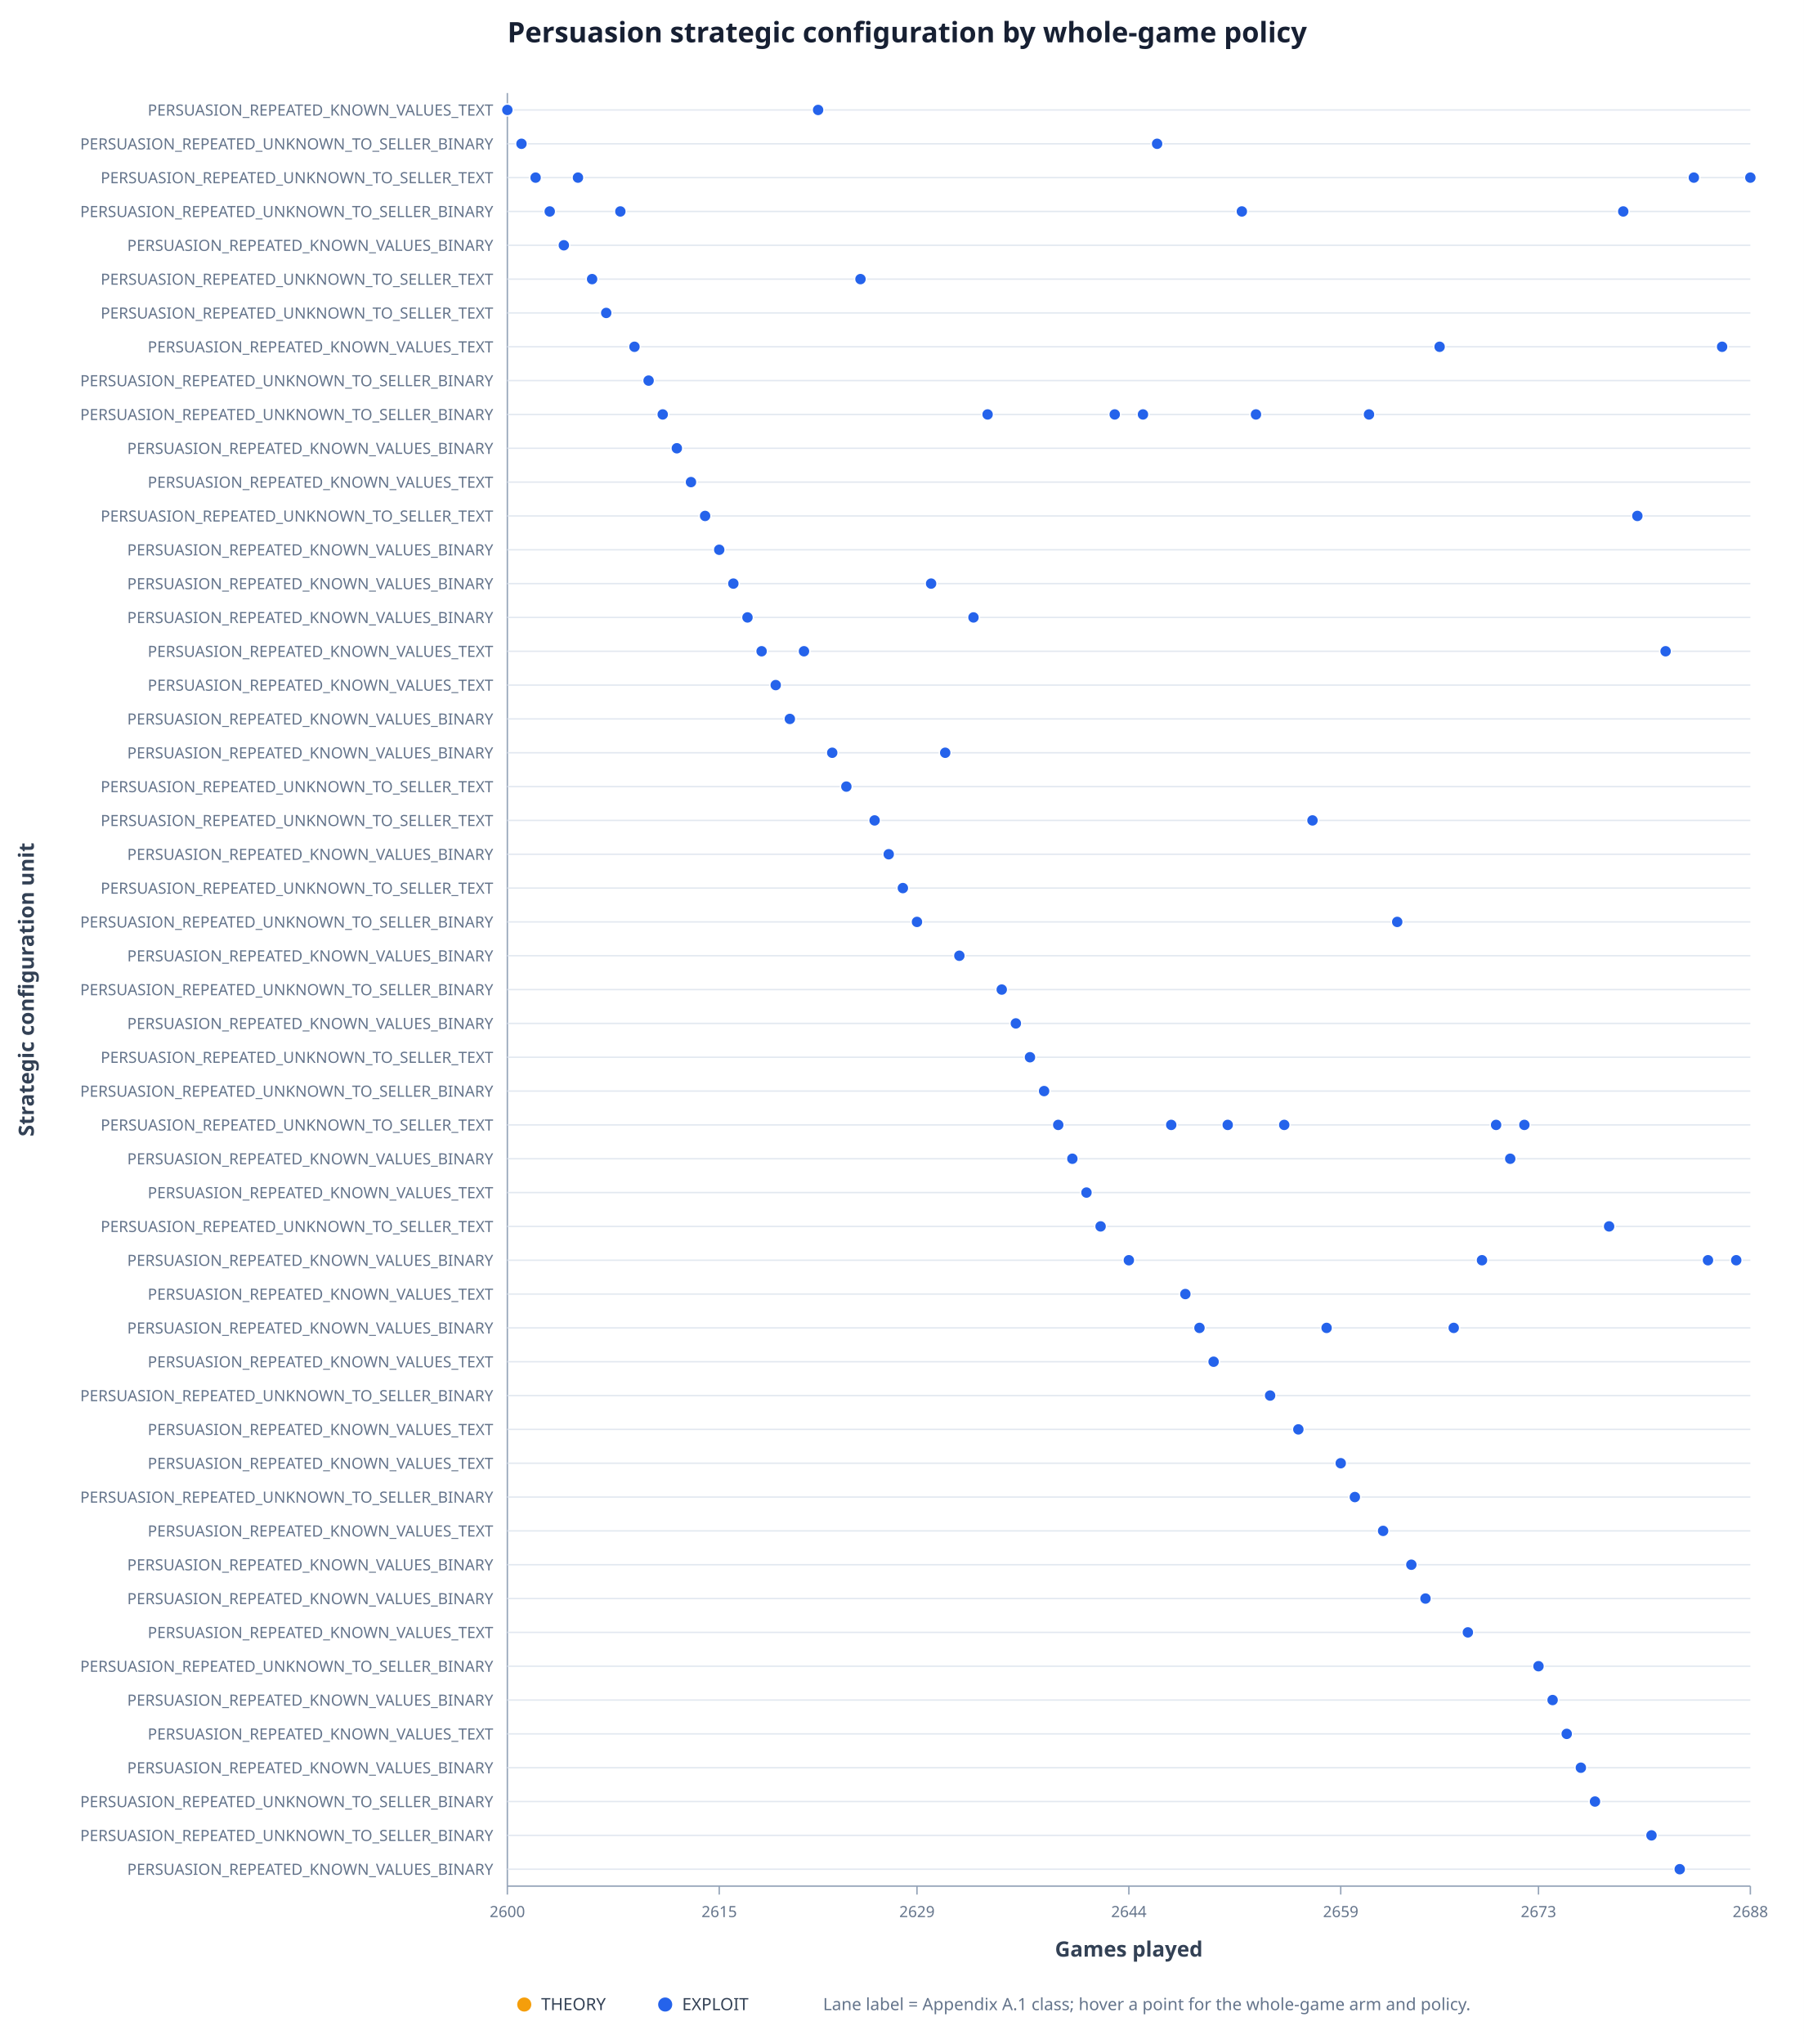
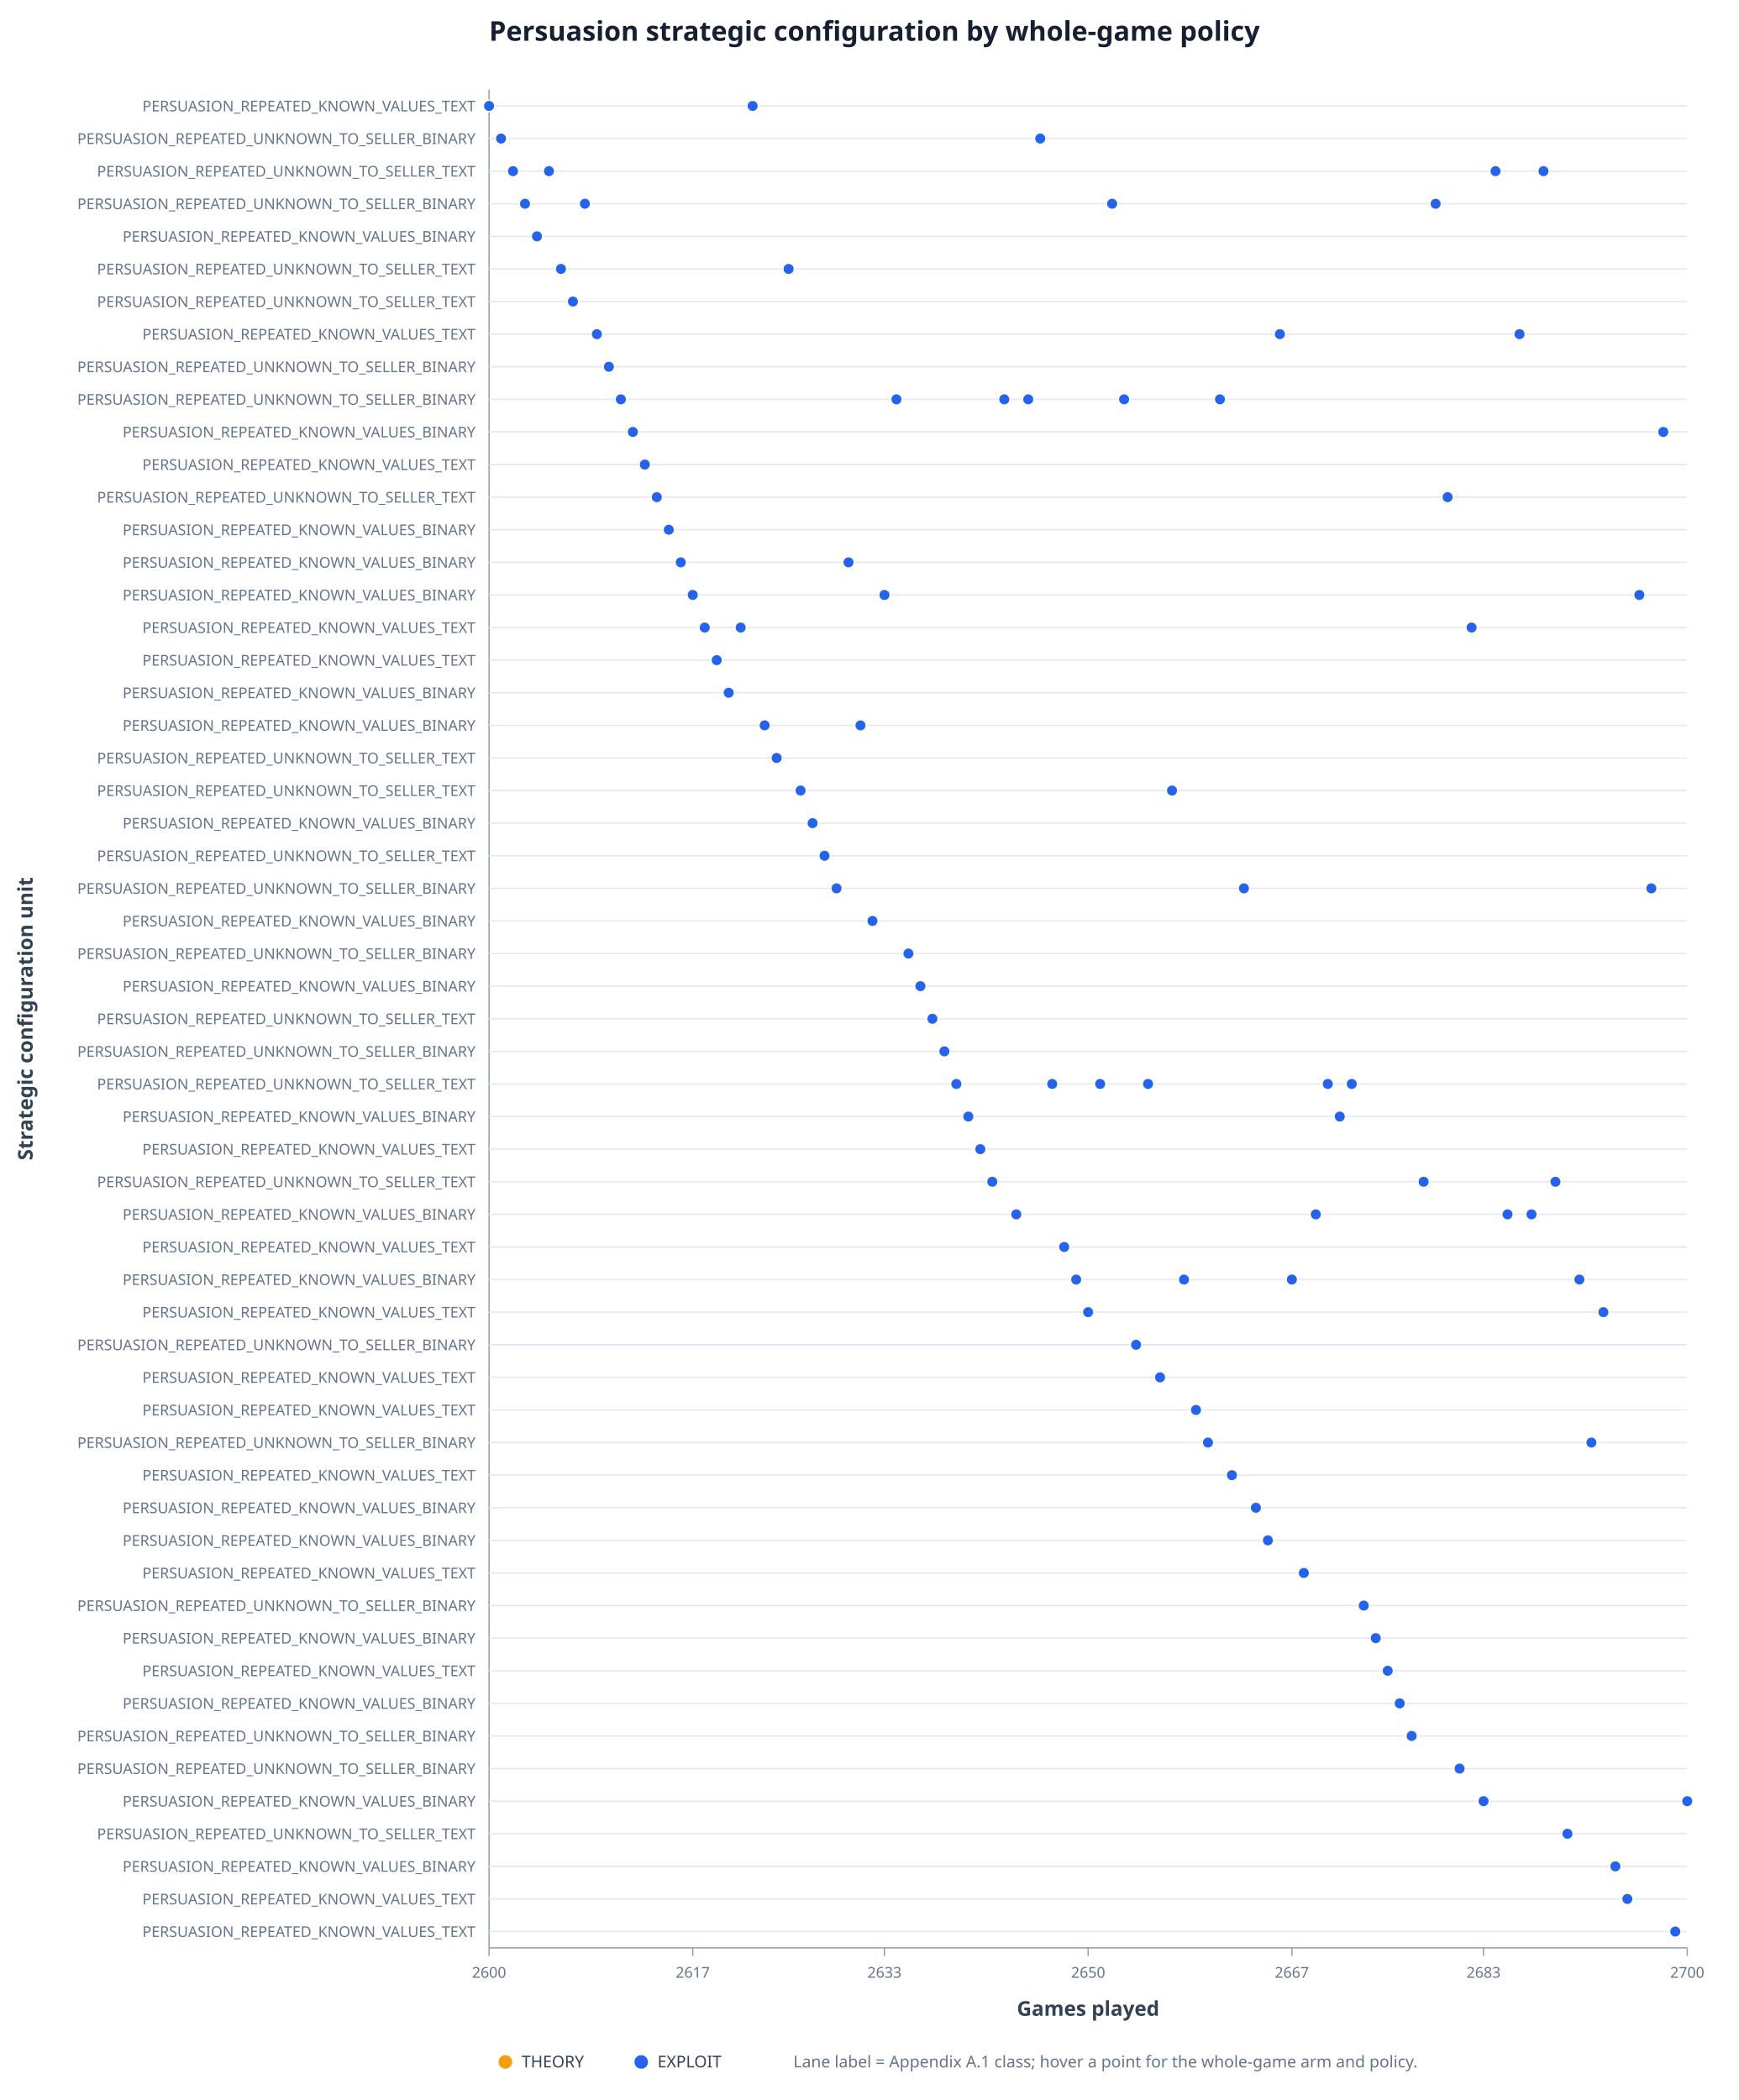
- <svg xmlns="http://www.w3.org/2000/svg" width="1280" height="1450" viewBox="0 0 1280 1450" role="img">
-   <rect width="1280" height="1450" fill="white" />
+ <svg xmlns="http://www.w3.org/2000/svg" width="1280" height="1546" viewBox="0 0 1280 1546" role="img">
+   <rect width="1280" height="1546" fill="white" />
  <text x="360.0" y="30" font-family="system-ui,sans-serif" font-size="20" font-weight="700" fill="#172033">Persuasion strategic configuration by whole-game policy</text>
-   <line x1="360.0" y1="1338.0" x2="1242.0" y2="1338.0" stroke="#94a3b8" />
-   <line x1="360.0" y1="66.0" x2="360.0" y2="1338.0" stroke="#94a3b8" />
-   <text x="801.0" y="1388" text-anchor="middle" font-family="system-ui,sans-serif" font-size="15" font-weight="650" fill="#334155">Games played</text>
-   <text x="24" y="702.0" transform="rotate(-90 24 702.0)" text-anchor="middle" font-family="system-ui,sans-serif" font-size="15" font-weight="650" fill="#334155">Strategic configuration unit</text>
+   <line x1="360.0" y1="1434.0" x2="1242.0" y2="1434.0" stroke="#94a3b8" />
+   <line x1="360.0" y1="66.0" x2="360.0" y2="1434.0" stroke="#94a3b8" />
+   <text x="801.0" y="1484" text-anchor="middle" font-family="system-ui,sans-serif" font-size="15" font-weight="650" fill="#334155">Games played</text>
+   <text x="24" y="750.0" transform="rotate(-90 24 750.0)" text-anchor="middle" font-family="system-ui,sans-serif" font-size="15" font-weight="650" fill="#334155">Strategic configuration unit</text>
  <line x1="360.0" y1="78.00" x2="1242.0" y2="78.00" stroke="#e2e8f0" />
  <text x="350.0" y="82.00" text-anchor="end" font-family="system-ui,sans-serif" font-size="11" fill="#64748b">PERSUASION_REPEATED_KNOWN_VALUES_TEXT</text>
  <line x1="360.0" y1="102.00" x2="1242.0" y2="102.00" stroke="#e2e8f0" />
  <text x="350.0" y="106.00" text-anchor="end" font-family="system-ui,sans-serif" font-size="11" fill="#64748b">PERSUASION_REPEATED_UNKNOWN_TO_SELLER_BINARY</text>
  <line x1="360.0" y1="126.00" x2="1242.0" y2="126.00" stroke="#e2e8f0" />
  <text x="350.0" y="130.00" text-anchor="end" font-family="system-ui,sans-serif" font-size="11" fill="#64748b">PERSUASION_REPEATED_UNKNOWN_TO_SELLER_TEXT</text>
  <line x1="360.0" y1="150.00" x2="1242.0" y2="150.00" stroke="#e2e8f0" />
  <text x="350.0" y="154.00" text-anchor="end" font-family="system-ui,sans-serif" font-size="11" fill="#64748b">PERSUASION_REPEATED_UNKNOWN_TO_SELLER_BINARY</text>
  <line x1="360.0" y1="174.00" x2="1242.0" y2="174.00" stroke="#e2e8f0" />
  <text x="350.0" y="178.00" text-anchor="end" font-family="system-ui,sans-serif" font-size="11" fill="#64748b">PERSUASION_REPEATED_KNOWN_VALUES_BINARY</text>
  <line x1="360.0" y1="198.00" x2="1242.0" y2="198.00" stroke="#e2e8f0" />
  <text x="350.0" y="202.00" text-anchor="end" font-family="system-ui,sans-serif" font-size="11" fill="#64748b">PERSUASION_REPEATED_UNKNOWN_TO_SELLER_TEXT</text>
  <line x1="360.0" y1="222.00" x2="1242.0" y2="222.00" stroke="#e2e8f0" />
  <text x="350.0" y="226.00" text-anchor="end" font-family="system-ui,sans-serif" font-size="11" fill="#64748b">PERSUASION_REPEATED_UNKNOWN_TO_SELLER_TEXT</text>
  <line x1="360.0" y1="246.00" x2="1242.0" y2="246.00" stroke="#e2e8f0" />
  <text x="350.0" y="250.00" text-anchor="end" font-family="system-ui,sans-serif" font-size="11" fill="#64748b">PERSUASION_REPEATED_KNOWN_VALUES_TEXT</text>
  <line x1="360.0" y1="270.00" x2="1242.0" y2="270.00" stroke="#e2e8f0" />
  <text x="350.0" y="274.00" text-anchor="end" font-family="system-ui,sans-serif" font-size="11" fill="#64748b">PERSUASION_REPEATED_UNKNOWN_TO_SELLER_BINARY</text>
  <line x1="360.0" y1="294.00" x2="1242.0" y2="294.00" stroke="#e2e8f0" />
  <text x="350.0" y="298.00" text-anchor="end" font-family="system-ui,sans-serif" font-size="11" fill="#64748b">PERSUASION_REPEATED_UNKNOWN_TO_SELLER_BINARY</text>
  <line x1="360.0" y1="318.00" x2="1242.0" y2="318.00" stroke="#e2e8f0" />
  <text x="350.0" y="322.00" text-anchor="end" font-family="system-ui,sans-serif" font-size="11" fill="#64748b">PERSUASION_REPEATED_KNOWN_VALUES_BINARY</text>
  <line x1="360.0" y1="342.00" x2="1242.0" y2="342.00" stroke="#e2e8f0" />
  <text x="350.0" y="346.00" text-anchor="end" font-family="system-ui,sans-serif" font-size="11" fill="#64748b">PERSUASION_REPEATED_KNOWN_VALUES_TEXT</text>
  <line x1="360.0" y1="366.00" x2="1242.0" y2="366.00" stroke="#e2e8f0" />
  <text x="350.0" y="370.00" text-anchor="end" font-family="system-ui,sans-serif" font-size="11" fill="#64748b">PERSUASION_REPEATED_UNKNOWN_TO_SELLER_TEXT</text>
  <line x1="360.0" y1="390.00" x2="1242.0" y2="390.00" stroke="#e2e8f0" />
  <text x="350.0" y="394.00" text-anchor="end" font-family="system-ui,sans-serif" font-size="11" fill="#64748b">PERSUASION_REPEATED_KNOWN_VALUES_BINARY</text>
  <line x1="360.0" y1="414.00" x2="1242.0" y2="414.00" stroke="#e2e8f0" />
  <text x="350.0" y="418.00" text-anchor="end" font-family="system-ui,sans-serif" font-size="11" fill="#64748b">PERSUASION_REPEATED_KNOWN_VALUES_BINARY</text>
  <line x1="360.0" y1="438.00" x2="1242.0" y2="438.00" stroke="#e2e8f0" />
  <text x="350.0" y="442.00" text-anchor="end" font-family="system-ui,sans-serif" font-size="11" fill="#64748b">PERSUASION_REPEATED_KNOWN_VALUES_BINARY</text>
  <line x1="360.0" y1="462.00" x2="1242.0" y2="462.00" stroke="#e2e8f0" />
  <text x="350.0" y="466.00" text-anchor="end" font-family="system-ui,sans-serif" font-size="11" fill="#64748b">PERSUASION_REPEATED_KNOWN_VALUES_TEXT</text>
  <line x1="360.0" y1="486.00" x2="1242.0" y2="486.00" stroke="#e2e8f0" />
  <text x="350.0" y="490.00" text-anchor="end" font-family="system-ui,sans-serif" font-size="11" fill="#64748b">PERSUASION_REPEATED_KNOWN_VALUES_TEXT</text>
  <line x1="360.0" y1="510.00" x2="1242.0" y2="510.00" stroke="#e2e8f0" />
  <text x="350.0" y="514.00" text-anchor="end" font-family="system-ui,sans-serif" font-size="11" fill="#64748b">PERSUASION_REPEATED_KNOWN_VALUES_BINARY</text>
  <line x1="360.0" y1="534.00" x2="1242.0" y2="534.00" stroke="#e2e8f0" />
  <text x="350.0" y="538.00" text-anchor="end" font-family="system-ui,sans-serif" font-size="11" fill="#64748b">PERSUASION_REPEATED_KNOWN_VALUES_BINARY</text>
  <line x1="360.0" y1="558.00" x2="1242.0" y2="558.00" stroke="#e2e8f0" />
  <text x="350.0" y="562.00" text-anchor="end" font-family="system-ui,sans-serif" font-size="11" fill="#64748b">PERSUASION_REPEATED_UNKNOWN_TO_SELLER_TEXT</text>
  <line x1="360.0" y1="582.00" x2="1242.0" y2="582.00" stroke="#e2e8f0" />
  <text x="350.0" y="586.00" text-anchor="end" font-family="system-ui,sans-serif" font-size="11" fill="#64748b">PERSUASION_REPEATED_UNKNOWN_TO_SELLER_TEXT</text>
  <line x1="360.0" y1="606.00" x2="1242.0" y2="606.00" stroke="#e2e8f0" />
  <text x="350.0" y="610.00" text-anchor="end" font-family="system-ui,sans-serif" font-size="11" fill="#64748b">PERSUASION_REPEATED_KNOWN_VALUES_BINARY</text>
  <line x1="360.0" y1="630.00" x2="1242.0" y2="630.00" stroke="#e2e8f0" />
  <text x="350.0" y="634.00" text-anchor="end" font-family="system-ui,sans-serif" font-size="11" fill="#64748b">PERSUASION_REPEATED_UNKNOWN_TO_SELLER_TEXT</text>
  <line x1="360.0" y1="654.00" x2="1242.0" y2="654.00" stroke="#e2e8f0" />
  <text x="350.0" y="658.00" text-anchor="end" font-family="system-ui,sans-serif" font-size="11" fill="#64748b">PERSUASION_REPEATED_UNKNOWN_TO_SELLER_BINARY</text>
  <line x1="360.0" y1="678.00" x2="1242.0" y2="678.00" stroke="#e2e8f0" />
  <text x="350.0" y="682.00" text-anchor="end" font-family="system-ui,sans-serif" font-size="11" fill="#64748b">PERSUASION_REPEATED_KNOWN_VALUES_BINARY</text>
  <line x1="360.0" y1="702.00" x2="1242.0" y2="702.00" stroke="#e2e8f0" />
  <text x="350.0" y="706.00" text-anchor="end" font-family="system-ui,sans-serif" font-size="11" fill="#64748b">PERSUASION_REPEATED_UNKNOWN_TO_SELLER_BINARY</text>
  <line x1="360.0" y1="726.00" x2="1242.0" y2="726.00" stroke="#e2e8f0" />
  <text x="350.0" y="730.00" text-anchor="end" font-family="system-ui,sans-serif" font-size="11" fill="#64748b">PERSUASION_REPEATED_KNOWN_VALUES_BINARY</text>
  <line x1="360.0" y1="750.00" x2="1242.0" y2="750.00" stroke="#e2e8f0" />
  <text x="350.0" y="754.00" text-anchor="end" font-family="system-ui,sans-serif" font-size="11" fill="#64748b">PERSUASION_REPEATED_UNKNOWN_TO_SELLER_TEXT</text>
  <line x1="360.0" y1="774.00" x2="1242.0" y2="774.00" stroke="#e2e8f0" />
  <text x="350.0" y="778.00" text-anchor="end" font-family="system-ui,sans-serif" font-size="11" fill="#64748b">PERSUASION_REPEATED_UNKNOWN_TO_SELLER_BINARY</text>
  <line x1="360.0" y1="798.00" x2="1242.0" y2="798.00" stroke="#e2e8f0" />
  <text x="350.0" y="802.00" text-anchor="end" font-family="system-ui,sans-serif" font-size="11" fill="#64748b">PERSUASION_REPEATED_UNKNOWN_TO_SELLER_TEXT</text>
  <line x1="360.0" y1="822.00" x2="1242.0" y2="822.00" stroke="#e2e8f0" />
  <text x="350.0" y="826.00" text-anchor="end" font-family="system-ui,sans-serif" font-size="11" fill="#64748b">PERSUASION_REPEATED_KNOWN_VALUES_BINARY</text>
  <line x1="360.0" y1="846.00" x2="1242.0" y2="846.00" stroke="#e2e8f0" />
  <text x="350.0" y="850.00" text-anchor="end" font-family="system-ui,sans-serif" font-size="11" fill="#64748b">PERSUASION_REPEATED_KNOWN_VALUES_TEXT</text>
  <line x1="360.0" y1="870.00" x2="1242.0" y2="870.00" stroke="#e2e8f0" />
  <text x="350.0" y="874.00" text-anchor="end" font-family="system-ui,sans-serif" font-size="11" fill="#64748b">PERSUASION_REPEATED_UNKNOWN_TO_SELLER_TEXT</text>
  <line x1="360.0" y1="894.00" x2="1242.0" y2="894.00" stroke="#e2e8f0" />
  <text x="350.0" y="898.00" text-anchor="end" font-family="system-ui,sans-serif" font-size="11" fill="#64748b">PERSUASION_REPEATED_KNOWN_VALUES_BINARY</text>
  <line x1="360.0" y1="918.00" x2="1242.0" y2="918.00" stroke="#e2e8f0" />
  <text x="350.0" y="922.00" text-anchor="end" font-family="system-ui,sans-serif" font-size="11" fill="#64748b">PERSUASION_REPEATED_KNOWN_VALUES_TEXT</text>
  <line x1="360.0" y1="942.00" x2="1242.0" y2="942.00" stroke="#e2e8f0" />
  <text x="350.0" y="946.00" text-anchor="end" font-family="system-ui,sans-serif" font-size="11" fill="#64748b">PERSUASION_REPEATED_KNOWN_VALUES_BINARY</text>
  <line x1="360.0" y1="966.00" x2="1242.0" y2="966.00" stroke="#e2e8f0" />
  <text x="350.0" y="970.00" text-anchor="end" font-family="system-ui,sans-serif" font-size="11" fill="#64748b">PERSUASION_REPEATED_KNOWN_VALUES_TEXT</text>
  <line x1="360.0" y1="990.00" x2="1242.0" y2="990.00" stroke="#e2e8f0" />
  <text x="350.0" y="994.00" text-anchor="end" font-family="system-ui,sans-serif" font-size="11" fill="#64748b">PERSUASION_REPEATED_UNKNOWN_TO_SELLER_BINARY</text>
  <line x1="360.0" y1="1014.00" x2="1242.0" y2="1014.00" stroke="#e2e8f0" />
  <text x="350.0" y="1018.00" text-anchor="end" font-family="system-ui,sans-serif" font-size="11" fill="#64748b">PERSUASION_REPEATED_KNOWN_VALUES_TEXT</text>
  <line x1="360.0" y1="1038.00" x2="1242.0" y2="1038.00" stroke="#e2e8f0" />
  <text x="350.0" y="1042.00" text-anchor="end" font-family="system-ui,sans-serif" font-size="11" fill="#64748b">PERSUASION_REPEATED_KNOWN_VALUES_TEXT</text>
  <line x1="360.0" y1="1062.00" x2="1242.0" y2="1062.00" stroke="#e2e8f0" />
  <text x="350.0" y="1066.00" text-anchor="end" font-family="system-ui,sans-serif" font-size="11" fill="#64748b">PERSUASION_REPEATED_UNKNOWN_TO_SELLER_BINARY</text>
  <line x1="360.0" y1="1086.00" x2="1242.0" y2="1086.00" stroke="#e2e8f0" />
  <text x="350.0" y="1090.00" text-anchor="end" font-family="system-ui,sans-serif" font-size="11" fill="#64748b">PERSUASION_REPEATED_KNOWN_VALUES_TEXT</text>
  <line x1="360.0" y1="1110.00" x2="1242.0" y2="1110.00" stroke="#e2e8f0" />
  <text x="350.0" y="1114.00" text-anchor="end" font-family="system-ui,sans-serif" font-size="11" fill="#64748b">PERSUASION_REPEATED_KNOWN_VALUES_BINARY</text>
  <line x1="360.0" y1="1134.00" x2="1242.0" y2="1134.00" stroke="#e2e8f0" />
  <text x="350.0" y="1138.00" text-anchor="end" font-family="system-ui,sans-serif" font-size="11" fill="#64748b">PERSUASION_REPEATED_KNOWN_VALUES_BINARY</text>
  <line x1="360.0" y1="1158.00" x2="1242.0" y2="1158.00" stroke="#e2e8f0" />
  <text x="350.0" y="1162.00" text-anchor="end" font-family="system-ui,sans-serif" font-size="11" fill="#64748b">PERSUASION_REPEATED_KNOWN_VALUES_TEXT</text>
  <line x1="360.0" y1="1182.00" x2="1242.0" y2="1182.00" stroke="#e2e8f0" />
  <text x="350.0" y="1186.00" text-anchor="end" font-family="system-ui,sans-serif" font-size="11" fill="#64748b">PERSUASION_REPEATED_UNKNOWN_TO_SELLER_BINARY</text>
  <line x1="360.0" y1="1206.00" x2="1242.0" y2="1206.00" stroke="#e2e8f0" />
  <text x="350.0" y="1210.00" text-anchor="end" font-family="system-ui,sans-serif" font-size="11" fill="#64748b">PERSUASION_REPEATED_KNOWN_VALUES_BINARY</text>
  <line x1="360.0" y1="1230.00" x2="1242.0" y2="1230.00" stroke="#e2e8f0" />
  <text x="350.0" y="1234.00" text-anchor="end" font-family="system-ui,sans-serif" font-size="11" fill="#64748b">PERSUASION_REPEATED_KNOWN_VALUES_TEXT</text>
  <line x1="360.0" y1="1254.00" x2="1242.0" y2="1254.00" stroke="#e2e8f0" />
  <text x="350.0" y="1258.00" text-anchor="end" font-family="system-ui,sans-serif" font-size="11" fill="#64748b">PERSUASION_REPEATED_KNOWN_VALUES_BINARY</text>
  <line x1="360.0" y1="1278.00" x2="1242.0" y2="1278.00" stroke="#e2e8f0" />
  <text x="350.0" y="1282.00" text-anchor="end" font-family="system-ui,sans-serif" font-size="11" fill="#64748b">PERSUASION_REPEATED_UNKNOWN_TO_SELLER_BINARY</text>
  <line x1="360.0" y1="1302.00" x2="1242.0" y2="1302.00" stroke="#e2e8f0" />
  <text x="350.0" y="1306.00" text-anchor="end" font-family="system-ui,sans-serif" font-size="11" fill="#64748b">PERSUASION_REPEATED_UNKNOWN_TO_SELLER_BINARY</text>
  <line x1="360.0" y1="1326.00" x2="1242.0" y2="1326.00" stroke="#e2e8f0" />
  <text x="350.0" y="1330.00" text-anchor="end" font-family="system-ui,sans-serif" font-size="11" fill="#64748b">PERSUASION_REPEATED_KNOWN_VALUES_BINARY</text>
-   <line x1="360.00" y1="1338.0" x2="360.00" y2="1344.0" stroke="#94a3b8" />
-   <text x="360.00" y="1360.0" text-anchor="middle" font-family="system-ui,sans-serif" font-size="11" fill="#64748b">2600</text>
-   <line x1="510.34" y1="1338.0" x2="510.34" y2="1344.0" stroke="#94a3b8" />
-   <text x="510.34" y="1360.0" text-anchor="middle" font-family="system-ui,sans-serif" font-size="11" fill="#64748b">2615</text>
-   <line x1="650.66" y1="1338.0" x2="650.66" y2="1344.0" stroke="#94a3b8" />
-   <text x="650.66" y="1360.0" text-anchor="middle" font-family="system-ui,sans-serif" font-size="11" fill="#64748b">2629</text>
-   <line x1="801.00" y1="1338.0" x2="801.00" y2="1344.0" stroke="#94a3b8" />
-   <text x="801.00" y="1360.0" text-anchor="middle" font-family="system-ui,sans-serif" font-size="11" fill="#64748b">2644</text>
-   <line x1="951.34" y1="1338.0" x2="951.34" y2="1344.0" stroke="#94a3b8" />
-   <text x="951.34" y="1360.0" text-anchor="middle" font-family="system-ui,sans-serif" font-size="11" fill="#64748b">2659</text>
-   <line x1="1091.66" y1="1338.0" x2="1091.66" y2="1344.0" stroke="#94a3b8" />
-   <text x="1091.66" y="1360.0" text-anchor="middle" font-family="system-ui,sans-serif" font-size="11" fill="#64748b">2673</text>
-   <line x1="1242.00" y1="1338.0" x2="1242.00" y2="1344.0" stroke="#94a3b8" />
-   <text x="1242.00" y="1360.0" text-anchor="middle" font-family="system-ui,sans-serif" font-size="11" fill="#64748b">2688</text>
+   <line x1="360.0" y1="1350.00" x2="1242.0" y2="1350.00" stroke="#e2e8f0" />
+   <text x="350.0" y="1354.00" text-anchor="end" font-family="system-ui,sans-serif" font-size="11" fill="#64748b">PERSUASION_REPEATED_UNKNOWN_TO_SELLER_TEXT</text>
+   <line x1="360.0" y1="1374.00" x2="1242.0" y2="1374.00" stroke="#e2e8f0" />
+   <text x="350.0" y="1378.00" text-anchor="end" font-family="system-ui,sans-serif" font-size="11" fill="#64748b">PERSUASION_REPEATED_KNOWN_VALUES_BINARY</text>
+   <line x1="360.0" y1="1398.00" x2="1242.0" y2="1398.00" stroke="#e2e8f0" />
+   <text x="350.0" y="1402.00" text-anchor="end" font-family="system-ui,sans-serif" font-size="11" fill="#64748b">PERSUASION_REPEATED_KNOWN_VALUES_TEXT</text>
+   <line x1="360.0" y1="1422.00" x2="1242.0" y2="1422.00" stroke="#e2e8f0" />
+   <text x="350.0" y="1426.00" text-anchor="end" font-family="system-ui,sans-serif" font-size="11" fill="#64748b">PERSUASION_REPEATED_KNOWN_VALUES_TEXT</text>
+   <line x1="360.00" y1="1434.0" x2="360.00" y2="1440.0" stroke="#94a3b8" />
+   <text x="360.00" y="1456.0" text-anchor="middle" font-family="system-ui,sans-serif" font-size="11" fill="#64748b">2600</text>
+   <line x1="509.94" y1="1434.0" x2="509.94" y2="1440.0" stroke="#94a3b8" />
+   <text x="509.94" y="1456.0" text-anchor="middle" font-family="system-ui,sans-serif" font-size="11" fill="#64748b">2617</text>
+   <line x1="651.06" y1="1434.0" x2="651.06" y2="1440.0" stroke="#94a3b8" />
+   <text x="651.06" y="1456.0" text-anchor="middle" font-family="system-ui,sans-serif" font-size="11" fill="#64748b">2633</text>
+   <line x1="801.00" y1="1434.0" x2="801.00" y2="1440.0" stroke="#94a3b8" />
+   <text x="801.00" y="1456.0" text-anchor="middle" font-family="system-ui,sans-serif" font-size="11" fill="#64748b">2650</text>
+   <line x1="950.94" y1="1434.0" x2="950.94" y2="1440.0" stroke="#94a3b8" />
+   <text x="950.94" y="1456.0" text-anchor="middle" font-family="system-ui,sans-serif" font-size="11" fill="#64748b">2667</text>
+   <line x1="1092.06" y1="1434.0" x2="1092.06" y2="1440.0" stroke="#94a3b8" />
+   <text x="1092.06" y="1456.0" text-anchor="middle" font-family="system-ui,sans-serif" font-size="11" fill="#64748b">2683</text>
+   <line x1="1242.00" y1="1434.0" x2="1242.00" y2="1440.0" stroke="#94a3b8" />
+   <text x="1242.00" y="1456.0" text-anchor="middle" font-family="system-ui,sans-serif" font-size="11" fill="#64748b">2700</text>
  <circle cx="360.00" cy="78.00" r="4.2" fill="#2563eb" stroke="white" stroke-width="1" />
-   <circle cx="370.02" cy="102.00" r="4.2" fill="#2563eb" stroke="white" stroke-width="1" />
-   <circle cx="380.05" cy="126.00" r="4.2" fill="#2563eb" stroke="white" stroke-width="1" />
-   <circle cx="390.07" cy="150.00" r="4.2" fill="#2563eb" stroke="white" stroke-width="1" />
-   <circle cx="400.09" cy="174.00" r="4.2" fill="#2563eb" stroke="white" stroke-width="1" />
-   <circle cx="410.11" cy="126.00" r="4.2" fill="#2563eb" stroke="white" stroke-width="1" />
-   <circle cx="420.14" cy="198.00" r="4.2" fill="#2563eb" stroke="white" stroke-width="1" />
-   <circle cx="430.16" cy="222.00" r="4.2" fill="#2563eb" stroke="white" stroke-width="1" />
-   <circle cx="440.18" cy="150.00" r="4.2" fill="#2563eb" stroke="white" stroke-width="1" />
-   <circle cx="450.20" cy="246.00" r="4.2" fill="#2563eb" stroke="white" stroke-width="1" />
-   <circle cx="460.23" cy="270.00" r="4.2" fill="#2563eb" stroke="white" stroke-width="1" />
-   <circle cx="470.25" cy="294.00" r="4.2" fill="#2563eb" stroke="white" stroke-width="1" />
-   <circle cx="480.27" cy="318.00" r="4.2" fill="#2563eb" stroke="white" stroke-width="1" />
-   <circle cx="490.30" cy="342.00" r="4.2" fill="#2563eb" stroke="white" stroke-width="1" />
-   <circle cx="500.32" cy="366.00" r="4.2" fill="#2563eb" stroke="white" stroke-width="1" />
-   <circle cx="510.34" cy="390.00" r="4.2" fill="#2563eb" stroke="white" stroke-width="1" />
-   <circle cx="520.36" cy="414.00" r="4.2" fill="#2563eb" stroke="white" stroke-width="1" />
-   <circle cx="530.39" cy="438.00" r="4.2" fill="#2563eb" stroke="white" stroke-width="1" />
-   <circle cx="540.41" cy="462.00" r="4.2" fill="#2563eb" stroke="white" stroke-width="1" />
-   <circle cx="550.43" cy="486.00" r="4.2" fill="#2563eb" stroke="white" stroke-width="1" />
-   <circle cx="560.45" cy="510.00" r="4.2" fill="#2563eb" stroke="white" stroke-width="1" />
-   <circle cx="570.48" cy="462.00" r="4.2" fill="#2563eb" stroke="white" stroke-width="1" />
-   <circle cx="580.50" cy="78.00" r="4.2" fill="#2563eb" stroke="white" stroke-width="1" />
-   <circle cx="590.52" cy="534.00" r="4.2" fill="#2563eb" stroke="white" stroke-width="1" />
-   <circle cx="600.55" cy="558.00" r="4.2" fill="#2563eb" stroke="white" stroke-width="1" />
-   <circle cx="610.57" cy="198.00" r="4.2" fill="#2563eb" stroke="white" stroke-width="1" />
-   <circle cx="620.59" cy="582.00" r="4.2" fill="#2563eb" stroke="white" stroke-width="1" />
-   <circle cx="630.61" cy="606.00" r="4.2" fill="#2563eb" stroke="white" stroke-width="1" />
-   <circle cx="640.64" cy="630.00" r="4.2" fill="#2563eb" stroke="white" stroke-width="1" />
-   <circle cx="650.66" cy="654.00" r="4.2" fill="#2563eb" stroke="white" stroke-width="1" />
-   <circle cx="660.68" cy="414.00" r="4.2" fill="#2563eb" stroke="white" stroke-width="1" />
-   <circle cx="670.70" cy="534.00" r="4.2" fill="#2563eb" stroke="white" stroke-width="1" />
-   <circle cx="680.73" cy="678.00" r="4.2" fill="#2563eb" stroke="white" stroke-width="1" />
-   <circle cx="690.75" cy="438.00" r="4.2" fill="#2563eb" stroke="white" stroke-width="1" />
-   <circle cx="700.77" cy="294.00" r="4.2" fill="#2563eb" stroke="white" stroke-width="1" />
-   <circle cx="710.80" cy="702.00" r="4.2" fill="#2563eb" stroke="white" stroke-width="1" />
-   <circle cx="720.82" cy="726.00" r="4.2" fill="#2563eb" stroke="white" stroke-width="1" />
-   <circle cx="730.84" cy="750.00" r="4.2" fill="#2563eb" stroke="white" stroke-width="1" />
-   <circle cx="740.86" cy="774.00" r="4.2" fill="#2563eb" stroke="white" stroke-width="1" />
-   <circle cx="750.89" cy="798.00" r="4.2" fill="#2563eb" stroke="white" stroke-width="1" />
-   <circle cx="760.91" cy="822.00" r="4.2" fill="#2563eb" stroke="white" stroke-width="1" />
-   <circle cx="770.93" cy="846.00" r="4.2" fill="#2563eb" stroke="white" stroke-width="1" />
-   <circle cx="780.95" cy="870.00" r="4.2" fill="#2563eb" stroke="white" stroke-width="1" />
-   <circle cx="790.98" cy="294.00" r="4.2" fill="#2563eb" stroke="white" stroke-width="1" />
-   <circle cx="801.00" cy="894.00" r="4.2" fill="#2563eb" stroke="white" stroke-width="1" />
-   <circle cx="811.02" cy="294.00" r="4.2" fill="#2563eb" stroke="white" stroke-width="1" />
-   <circle cx="821.05" cy="102.00" r="4.2" fill="#2563eb" stroke="white" stroke-width="1" />
-   <circle cx="831.07" cy="798.00" r="4.2" fill="#2563eb" stroke="white" stroke-width="1" />
-   <circle cx="841.09" cy="918.00" r="4.2" fill="#2563eb" stroke="white" stroke-width="1" />
-   <circle cx="851.11" cy="942.00" r="4.2" fill="#2563eb" stroke="white" stroke-width="1" />
-   <circle cx="861.14" cy="966.00" r="4.2" fill="#2563eb" stroke="white" stroke-width="1" />
-   <circle cx="871.16" cy="798.00" r="4.2" fill="#2563eb" stroke="white" stroke-width="1" />
-   <circle cx="881.18" cy="150.00" r="4.2" fill="#2563eb" stroke="white" stroke-width="1" />
-   <circle cx="891.20" cy="294.00" r="4.2" fill="#2563eb" stroke="white" stroke-width="1" />
-   <circle cx="901.23" cy="990.00" r="4.2" fill="#2563eb" stroke="white" stroke-width="1" />
-   <circle cx="911.25" cy="798.00" r="4.2" fill="#2563eb" stroke="white" stroke-width="1" />
-   <circle cx="921.27" cy="1014.00" r="4.2" fill="#2563eb" stroke="white" stroke-width="1" />
-   <circle cx="931.30" cy="582.00" r="4.2" fill="#2563eb" stroke="white" stroke-width="1" />
-   <circle cx="941.32" cy="942.00" r="4.2" fill="#2563eb" stroke="white" stroke-width="1" />
-   <circle cx="951.34" cy="1038.00" r="4.2" fill="#2563eb" stroke="white" stroke-width="1" />
-   <circle cx="961.36" cy="1062.00" r="4.2" fill="#2563eb" stroke="white" stroke-width="1" />
-   <circle cx="971.39" cy="294.00" r="4.2" fill="#2563eb" stroke="white" stroke-width="1" />
-   <circle cx="981.41" cy="1086.00" r="4.2" fill="#2563eb" stroke="white" stroke-width="1" />
-   <circle cx="991.43" cy="654.00" r="4.2" fill="#2563eb" stroke="white" stroke-width="1" />
-   <circle cx="1001.45" cy="1110.00" r="4.2" fill="#2563eb" stroke="white" stroke-width="1" />
-   <circle cx="1011.48" cy="1134.00" r="4.2" fill="#2563eb" stroke="white" stroke-width="1" />
-   <circle cx="1021.50" cy="246.00" r="4.2" fill="#2563eb" stroke="white" stroke-width="1" />
-   <circle cx="1031.52" cy="942.00" r="4.2" fill="#2563eb" stroke="white" stroke-width="1" />
-   <circle cx="1041.55" cy="1158.00" r="4.2" fill="#2563eb" stroke="white" stroke-width="1" />
-   <circle cx="1051.57" cy="894.00" r="4.2" fill="#2563eb" stroke="white" stroke-width="1" />
-   <circle cx="1061.59" cy="798.00" r="4.2" fill="#2563eb" stroke="white" stroke-width="1" />
-   <circle cx="1071.61" cy="822.00" r="4.2" fill="#2563eb" stroke="white" stroke-width="1" />
-   <circle cx="1081.64" cy="798.00" r="4.2" fill="#2563eb" stroke="white" stroke-width="1" />
-   <circle cx="1091.66" cy="1182.00" r="4.2" fill="#2563eb" stroke="white" stroke-width="1" />
-   <circle cx="1101.68" cy="1206.00" r="4.2" fill="#2563eb" stroke="white" stroke-width="1" />
-   <circle cx="1111.70" cy="1230.00" r="4.2" fill="#2563eb" stroke="white" stroke-width="1" />
-   <circle cx="1121.73" cy="1254.00" r="4.2" fill="#2563eb" stroke="white" stroke-width="1" />
-   <circle cx="1131.75" cy="1278.00" r="4.2" fill="#2563eb" stroke="white" stroke-width="1" />
-   <circle cx="1141.77" cy="870.00" r="4.2" fill="#2563eb" stroke="white" stroke-width="1" />
-   <circle cx="1151.80" cy="150.00" r="4.2" fill="#2563eb" stroke="white" stroke-width="1" />
-   <circle cx="1161.82" cy="366.00" r="4.2" fill="#2563eb" stroke="white" stroke-width="1" />
-   <circle cx="1171.84" cy="1302.00" r="4.2" fill="#2563eb" stroke="white" stroke-width="1" />
-   <circle cx="1181.86" cy="462.00" r="4.2" fill="#2563eb" stroke="white" stroke-width="1" />
-   <circle cx="1191.89" cy="1326.00" r="4.2" fill="#2563eb" stroke="white" stroke-width="1" />
-   <circle cx="1201.91" cy="126.00" r="4.2" fill="#2563eb" stroke="white" stroke-width="1" />
-   <circle cx="1211.93" cy="894.00" r="4.2" fill="#2563eb" stroke="white" stroke-width="1" />
-   <circle cx="1221.95" cy="246.00" r="4.2" fill="#2563eb" stroke="white" stroke-width="1" />
-   <circle cx="1231.98" cy="894.00" r="4.2" fill="#2563eb" stroke="white" stroke-width="1" />
-   <circle cx="1242.00" cy="126.00" r="4.2" fill="#2563eb" stroke="white" stroke-width="1" />
-   <circle cx="372.0" cy="1422" r="5" fill="#f59e0b" />
-   <text x="384.0" y="1426" font-family="system-ui,sans-serif" font-size="12" fill="#334155">THEORY</text>
-   <circle cx="472.0" cy="1422" r="5" fill="#2563eb" />
-   <text x="484.0" y="1426" font-family="system-ui,sans-serif" font-size="12" fill="#334155">EXPLOIT</text>
-   <text x="584.0" y="1426" font-family="system-ui,sans-serif" font-size="12" fill="#64748b">Lane label = Appendix A.1 class; hover a point for the whole-game arm and policy.</text>
+   <circle cx="368.82" cy="102.00" r="4.2" fill="#2563eb" stroke="white" stroke-width="1" />
+   <circle cx="377.64" cy="126.00" r="4.2" fill="#2563eb" stroke="white" stroke-width="1" />
+   <circle cx="386.46" cy="150.00" r="4.2" fill="#2563eb" stroke="white" stroke-width="1" />
+   <circle cx="395.28" cy="174.00" r="4.2" fill="#2563eb" stroke="white" stroke-width="1" />
+   <circle cx="404.10" cy="126.00" r="4.2" fill="#2563eb" stroke="white" stroke-width="1" />
+   <circle cx="412.92" cy="198.00" r="4.2" fill="#2563eb" stroke="white" stroke-width="1" />
+   <circle cx="421.74" cy="222.00" r="4.2" fill="#2563eb" stroke="white" stroke-width="1" />
+   <circle cx="430.56" cy="150.00" r="4.2" fill="#2563eb" stroke="white" stroke-width="1" />
+   <circle cx="439.38" cy="246.00" r="4.2" fill="#2563eb" stroke="white" stroke-width="1" />
+   <circle cx="448.20" cy="270.00" r="4.2" fill="#2563eb" stroke="white" stroke-width="1" />
+   <circle cx="457.02" cy="294.00" r="4.2" fill="#2563eb" stroke="white" stroke-width="1" />
+   <circle cx="465.84" cy="318.00" r="4.2" fill="#2563eb" stroke="white" stroke-width="1" />
+   <circle cx="474.66" cy="342.00" r="4.2" fill="#2563eb" stroke="white" stroke-width="1" />
+   <circle cx="483.48" cy="366.00" r="4.2" fill="#2563eb" stroke="white" stroke-width="1" />
+   <circle cx="492.30" cy="390.00" r="4.2" fill="#2563eb" stroke="white" stroke-width="1" />
+   <circle cx="501.12" cy="414.00" r="4.2" fill="#2563eb" stroke="white" stroke-width="1" />
+   <circle cx="509.94" cy="438.00" r="4.2" fill="#2563eb" stroke="white" stroke-width="1" />
+   <circle cx="518.76" cy="462.00" r="4.2" fill="#2563eb" stroke="white" stroke-width="1" />
+   <circle cx="527.58" cy="486.00" r="4.2" fill="#2563eb" stroke="white" stroke-width="1" />
+   <circle cx="536.40" cy="510.00" r="4.2" fill="#2563eb" stroke="white" stroke-width="1" />
+   <circle cx="545.22" cy="462.00" r="4.2" fill="#2563eb" stroke="white" stroke-width="1" />
+   <circle cx="554.04" cy="78.00" r="4.2" fill="#2563eb" stroke="white" stroke-width="1" />
+   <circle cx="562.86" cy="534.00" r="4.2" fill="#2563eb" stroke="white" stroke-width="1" />
+   <circle cx="571.68" cy="558.00" r="4.2" fill="#2563eb" stroke="white" stroke-width="1" />
+   <circle cx="580.50" cy="198.00" r="4.2" fill="#2563eb" stroke="white" stroke-width="1" />
+   <circle cx="589.32" cy="582.00" r="4.2" fill="#2563eb" stroke="white" stroke-width="1" />
+   <circle cx="598.14" cy="606.00" r="4.2" fill="#2563eb" stroke="white" stroke-width="1" />
+   <circle cx="606.96" cy="630.00" r="4.2" fill="#2563eb" stroke="white" stroke-width="1" />
+   <circle cx="615.78" cy="654.00" r="4.2" fill="#2563eb" stroke="white" stroke-width="1" />
+   <circle cx="624.60" cy="414.00" r="4.2" fill="#2563eb" stroke="white" stroke-width="1" />
+   <circle cx="633.42" cy="534.00" r="4.2" fill="#2563eb" stroke="white" stroke-width="1" />
+   <circle cx="642.24" cy="678.00" r="4.2" fill="#2563eb" stroke="white" stroke-width="1" />
+   <circle cx="651.06" cy="438.00" r="4.2" fill="#2563eb" stroke="white" stroke-width="1" />
+   <circle cx="659.88" cy="294.00" r="4.2" fill="#2563eb" stroke="white" stroke-width="1" />
+   <circle cx="668.70" cy="702.00" r="4.2" fill="#2563eb" stroke="white" stroke-width="1" />
+   <circle cx="677.52" cy="726.00" r="4.2" fill="#2563eb" stroke="white" stroke-width="1" />
+   <circle cx="686.34" cy="750.00" r="4.2" fill="#2563eb" stroke="white" stroke-width="1" />
+   <circle cx="695.16" cy="774.00" r="4.2" fill="#2563eb" stroke="white" stroke-width="1" />
+   <circle cx="703.98" cy="798.00" r="4.2" fill="#2563eb" stroke="white" stroke-width="1" />
+   <circle cx="712.80" cy="822.00" r="4.2" fill="#2563eb" stroke="white" stroke-width="1" />
+   <circle cx="721.62" cy="846.00" r="4.2" fill="#2563eb" stroke="white" stroke-width="1" />
+   <circle cx="730.44" cy="870.00" r="4.2" fill="#2563eb" stroke="white" stroke-width="1" />
+   <circle cx="739.26" cy="294.00" r="4.2" fill="#2563eb" stroke="white" stroke-width="1" />
+   <circle cx="748.08" cy="894.00" r="4.2" fill="#2563eb" stroke="white" stroke-width="1" />
+   <circle cx="756.90" cy="294.00" r="4.2" fill="#2563eb" stroke="white" stroke-width="1" />
+   <circle cx="765.72" cy="102.00" r="4.2" fill="#2563eb" stroke="white" stroke-width="1" />
+   <circle cx="774.54" cy="798.00" r="4.2" fill="#2563eb" stroke="white" stroke-width="1" />
+   <circle cx="783.36" cy="918.00" r="4.2" fill="#2563eb" stroke="white" stroke-width="1" />
+   <circle cx="792.18" cy="942.00" r="4.2" fill="#2563eb" stroke="white" stroke-width="1" />
+   <circle cx="801.00" cy="966.00" r="4.2" fill="#2563eb" stroke="white" stroke-width="1" />
+   <circle cx="809.82" cy="798.00" r="4.2" fill="#2563eb" stroke="white" stroke-width="1" />
+   <circle cx="818.64" cy="150.00" r="4.2" fill="#2563eb" stroke="white" stroke-width="1" />
+   <circle cx="827.46" cy="294.00" r="4.2" fill="#2563eb" stroke="white" stroke-width="1" />
+   <circle cx="836.28" cy="990.00" r="4.2" fill="#2563eb" stroke="white" stroke-width="1" />
+   <circle cx="845.10" cy="798.00" r="4.2" fill="#2563eb" stroke="white" stroke-width="1" />
+   <circle cx="853.92" cy="1014.00" r="4.2" fill="#2563eb" stroke="white" stroke-width="1" />
+   <circle cx="862.74" cy="582.00" r="4.2" fill="#2563eb" stroke="white" stroke-width="1" />
+   <circle cx="871.56" cy="942.00" r="4.2" fill="#2563eb" stroke="white" stroke-width="1" />
+   <circle cx="880.38" cy="1038.00" r="4.2" fill="#2563eb" stroke="white" stroke-width="1" />
+   <circle cx="889.20" cy="1062.00" r="4.2" fill="#2563eb" stroke="white" stroke-width="1" />
+   <circle cx="898.02" cy="294.00" r="4.2" fill="#2563eb" stroke="white" stroke-width="1" />
+   <circle cx="906.84" cy="1086.00" r="4.2" fill="#2563eb" stroke="white" stroke-width="1" />
+   <circle cx="915.66" cy="654.00" r="4.2" fill="#2563eb" stroke="white" stroke-width="1" />
+   <circle cx="924.48" cy="1110.00" r="4.2" fill="#2563eb" stroke="white" stroke-width="1" />
+   <circle cx="933.30" cy="1134.00" r="4.2" fill="#2563eb" stroke="white" stroke-width="1" />
+   <circle cx="942.12" cy="246.00" r="4.2" fill="#2563eb" stroke="white" stroke-width="1" />
+   <circle cx="950.94" cy="942.00" r="4.2" fill="#2563eb" stroke="white" stroke-width="1" />
+   <circle cx="959.76" cy="1158.00" r="4.2" fill="#2563eb" stroke="white" stroke-width="1" />
+   <circle cx="968.58" cy="894.00" r="4.2" fill="#2563eb" stroke="white" stroke-width="1" />
+   <circle cx="977.40" cy="798.00" r="4.2" fill="#2563eb" stroke="white" stroke-width="1" />
+   <circle cx="986.22" cy="822.00" r="4.2" fill="#2563eb" stroke="white" stroke-width="1" />
+   <circle cx="995.04" cy="798.00" r="4.2" fill="#2563eb" stroke="white" stroke-width="1" />
+   <circle cx="1003.86" cy="1182.00" r="4.2" fill="#2563eb" stroke="white" stroke-width="1" />
+   <circle cx="1012.68" cy="1206.00" r="4.2" fill="#2563eb" stroke="white" stroke-width="1" />
+   <circle cx="1021.50" cy="1230.00" r="4.2" fill="#2563eb" stroke="white" stroke-width="1" />
+   <circle cx="1030.32" cy="1254.00" r="4.2" fill="#2563eb" stroke="white" stroke-width="1" />
+   <circle cx="1039.14" cy="1278.00" r="4.2" fill="#2563eb" stroke="white" stroke-width="1" />
+   <circle cx="1047.96" cy="870.00" r="4.2" fill="#2563eb" stroke="white" stroke-width="1" />
+   <circle cx="1056.78" cy="150.00" r="4.2" fill="#2563eb" stroke="white" stroke-width="1" />
+   <circle cx="1065.60" cy="366.00" r="4.2" fill="#2563eb" stroke="white" stroke-width="1" />
+   <circle cx="1074.42" cy="1302.00" r="4.2" fill="#2563eb" stroke="white" stroke-width="1" />
+   <circle cx="1083.24" cy="462.00" r="4.2" fill="#2563eb" stroke="white" stroke-width="1" />
+   <circle cx="1092.06" cy="1326.00" r="4.2" fill="#2563eb" stroke="white" stroke-width="1" />
+   <circle cx="1100.88" cy="126.00" r="4.2" fill="#2563eb" stroke="white" stroke-width="1" />
+   <circle cx="1109.70" cy="894.00" r="4.2" fill="#2563eb" stroke="white" stroke-width="1" />
+   <circle cx="1118.52" cy="246.00" r="4.2" fill="#2563eb" stroke="white" stroke-width="1" />
+   <circle cx="1127.34" cy="894.00" r="4.2" fill="#2563eb" stroke="white" stroke-width="1" />
+   <circle cx="1136.16" cy="126.00" r="4.2" fill="#2563eb" stroke="white" stroke-width="1" />
+   <circle cx="1144.98" cy="870.00" r="4.2" fill="#2563eb" stroke="white" stroke-width="1" />
+   <circle cx="1153.80" cy="1350.00" r="4.2" fill="#2563eb" stroke="white" stroke-width="1" />
+   <circle cx="1162.62" cy="942.00" r="4.2" fill="#2563eb" stroke="white" stroke-width="1" />
+   <circle cx="1171.44" cy="1062.00" r="4.2" fill="#2563eb" stroke="white" stroke-width="1" />
+   <circle cx="1180.26" cy="966.00" r="4.2" fill="#2563eb" stroke="white" stroke-width="1" />
+   <circle cx="1189.08" cy="1374.00" r="4.2" fill="#2563eb" stroke="white" stroke-width="1" />
+   <circle cx="1197.90" cy="1398.00" r="4.2" fill="#2563eb" stroke="white" stroke-width="1" />
+   <circle cx="1206.72" cy="438.00" r="4.2" fill="#2563eb" stroke="white" stroke-width="1" />
+   <circle cx="1215.54" cy="654.00" r="4.2" fill="#2563eb" stroke="white" stroke-width="1" />
+   <circle cx="1224.36" cy="318.00" r="4.2" fill="#2563eb" stroke="white" stroke-width="1" />
+   <circle cx="1233.18" cy="1422.00" r="4.2" fill="#2563eb" stroke="white" stroke-width="1" />
+   <circle cx="1242.00" cy="1326.00" r="4.2" fill="#2563eb" stroke="white" stroke-width="1" />
+   <circle cx="372.0" cy="1518" r="5" fill="#f59e0b" />
+   <text x="384.0" y="1522" font-family="system-ui,sans-serif" font-size="12" fill="#334155">THEORY</text>
+   <circle cx="472.0" cy="1518" r="5" fill="#2563eb" />
+   <text x="484.0" y="1522" font-family="system-ui,sans-serif" font-size="12" fill="#334155">EXPLOIT</text>
+   <text x="584.0" y="1522" font-family="system-ui,sans-serif" font-size="12" fill="#64748b">Lane label = Appendix A.1 class; hover a point for the whole-game arm and policy.</text>
</svg>
